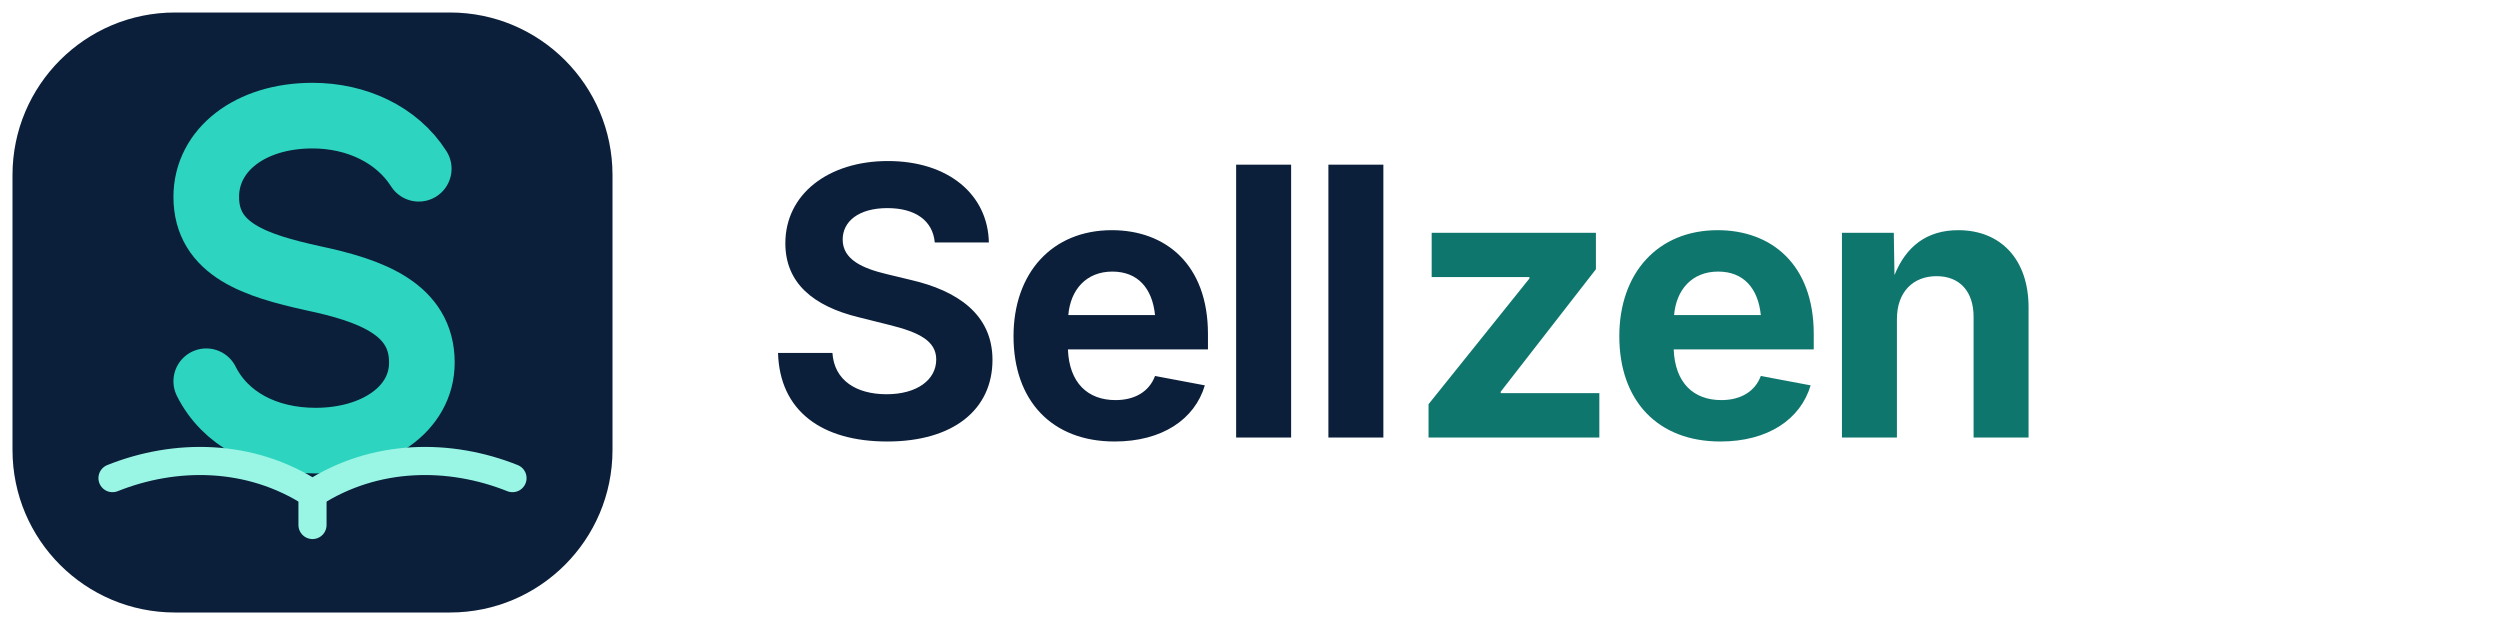
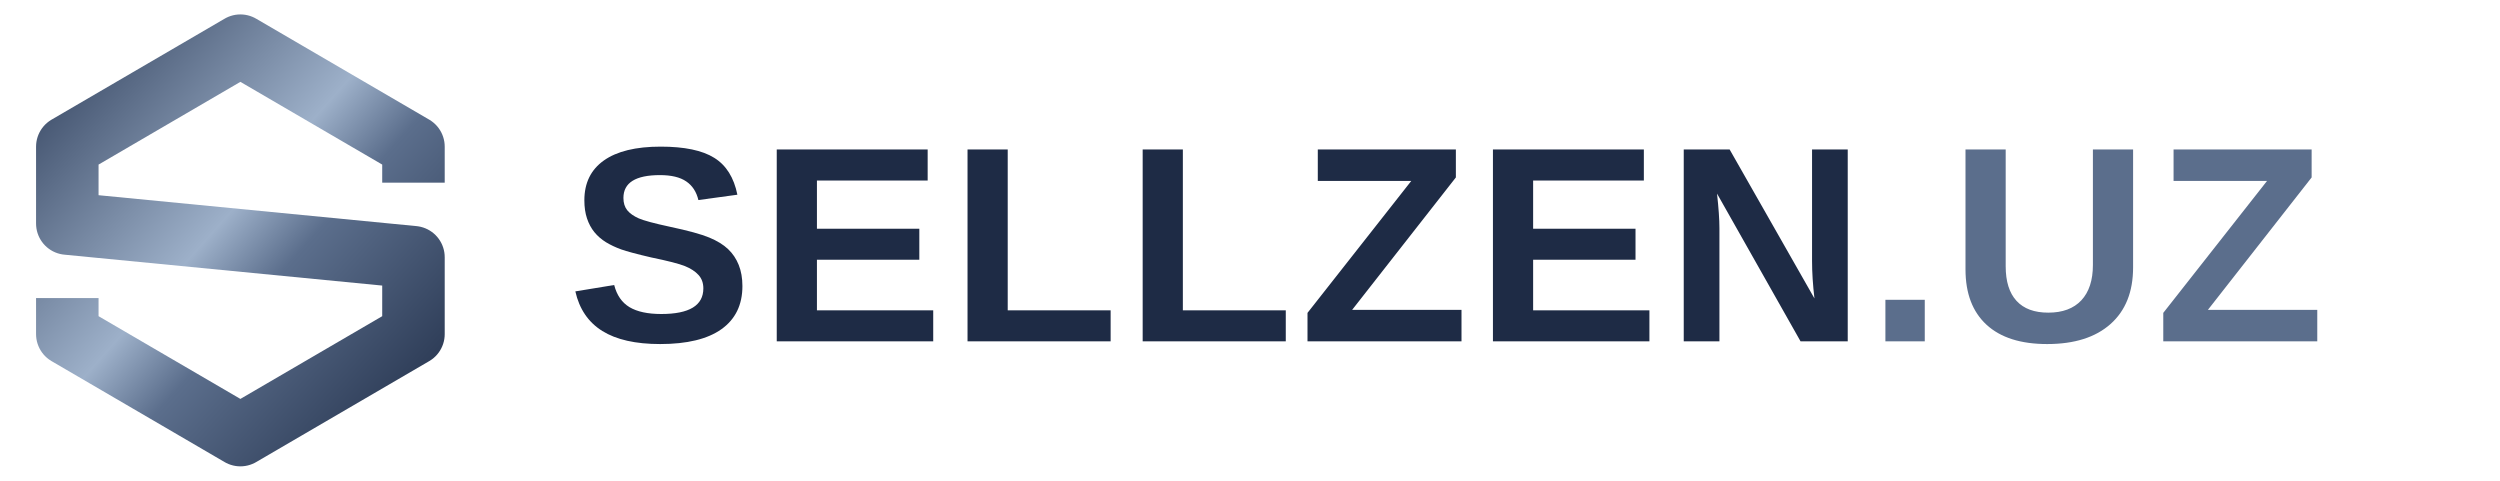
- <svg xmlns="http://www.w3.org/2000/svg" viewBox="0 0 400 100" role="img" aria-label="Sellzen">
-   <rect x="2" y="2" width="96" height="96" rx="26" fill="#0B1F3A" />
-   <path d="M67 27C63.5 21.5 57 18.5 50 18.5C40 18.5 33 24 33 31.5C33 40 41 42.5 50 44.5C59.5 46.5 67.5 49.5 67.5 58C67.5 65.5 60 70.5 50.5 70.5C42.5 70.5 36 67 33 61" fill="none" stroke="#2DD4BF" stroke-width="10.5" stroke-linecap="round" stroke-linejoin="round" />
-   <path d="M18 76.5C28 72.5 40 72.5 50 79C60 72.5 72 72.5 82 76.5" fill="none" stroke="#99F6E4" stroke-width="4.5" stroke-linecap="round" stroke-linejoin="round" />
-   <path d="M50 79V84" stroke="#99F6E4" stroke-width="4.5" stroke-linecap="round" />
-   <text x="122" y="70" font-family="Outfit, 'Outfit Variable', Inter, 'Segoe UI', Arial, sans-serif" font-size="60" font-weight="650" letter-spacing="-1.5" fill="#0B1F3A">Sell<tspan fill="#0F766E">zen</tspan>
+ <svg xmlns="http://www.w3.org/2000/svg" viewBox="0 0 520 100" role="img" aria-label="Sellzen">
+   <defs>
+     <linearGradient id="st" x1="0" y1="0" x2="1" y2="1">
+       <stop offset="0" stop-color="#3A4A66" />
+       <stop offset=".45" stop-color="#9DB0C9" />
+       <stop offset=".6" stop-color="#5B6E8C" />
+       <stop offset="1" stop-color="#26344E" />
+     </linearGradient>
+   </defs>
+   <path d="M86 38V30.5L50 9.5L14 30.5V46.5L86 53.5V69.5L50 90.5L14 69.5V62" fill="none" stroke="url(#st)" stroke-width="13" stroke-linejoin="round" />
+   <text x="118" y="71" font-family="Outfit, 'Outfit Variable', 'Segoe UI', Arial, sans-serif" font-size="58" font-weight="800" letter-spacing="1" fill="#1E2B45">SELLZEN<tspan fill="#5B6E8C">.UZ</tspan>
  </text>
</svg>
